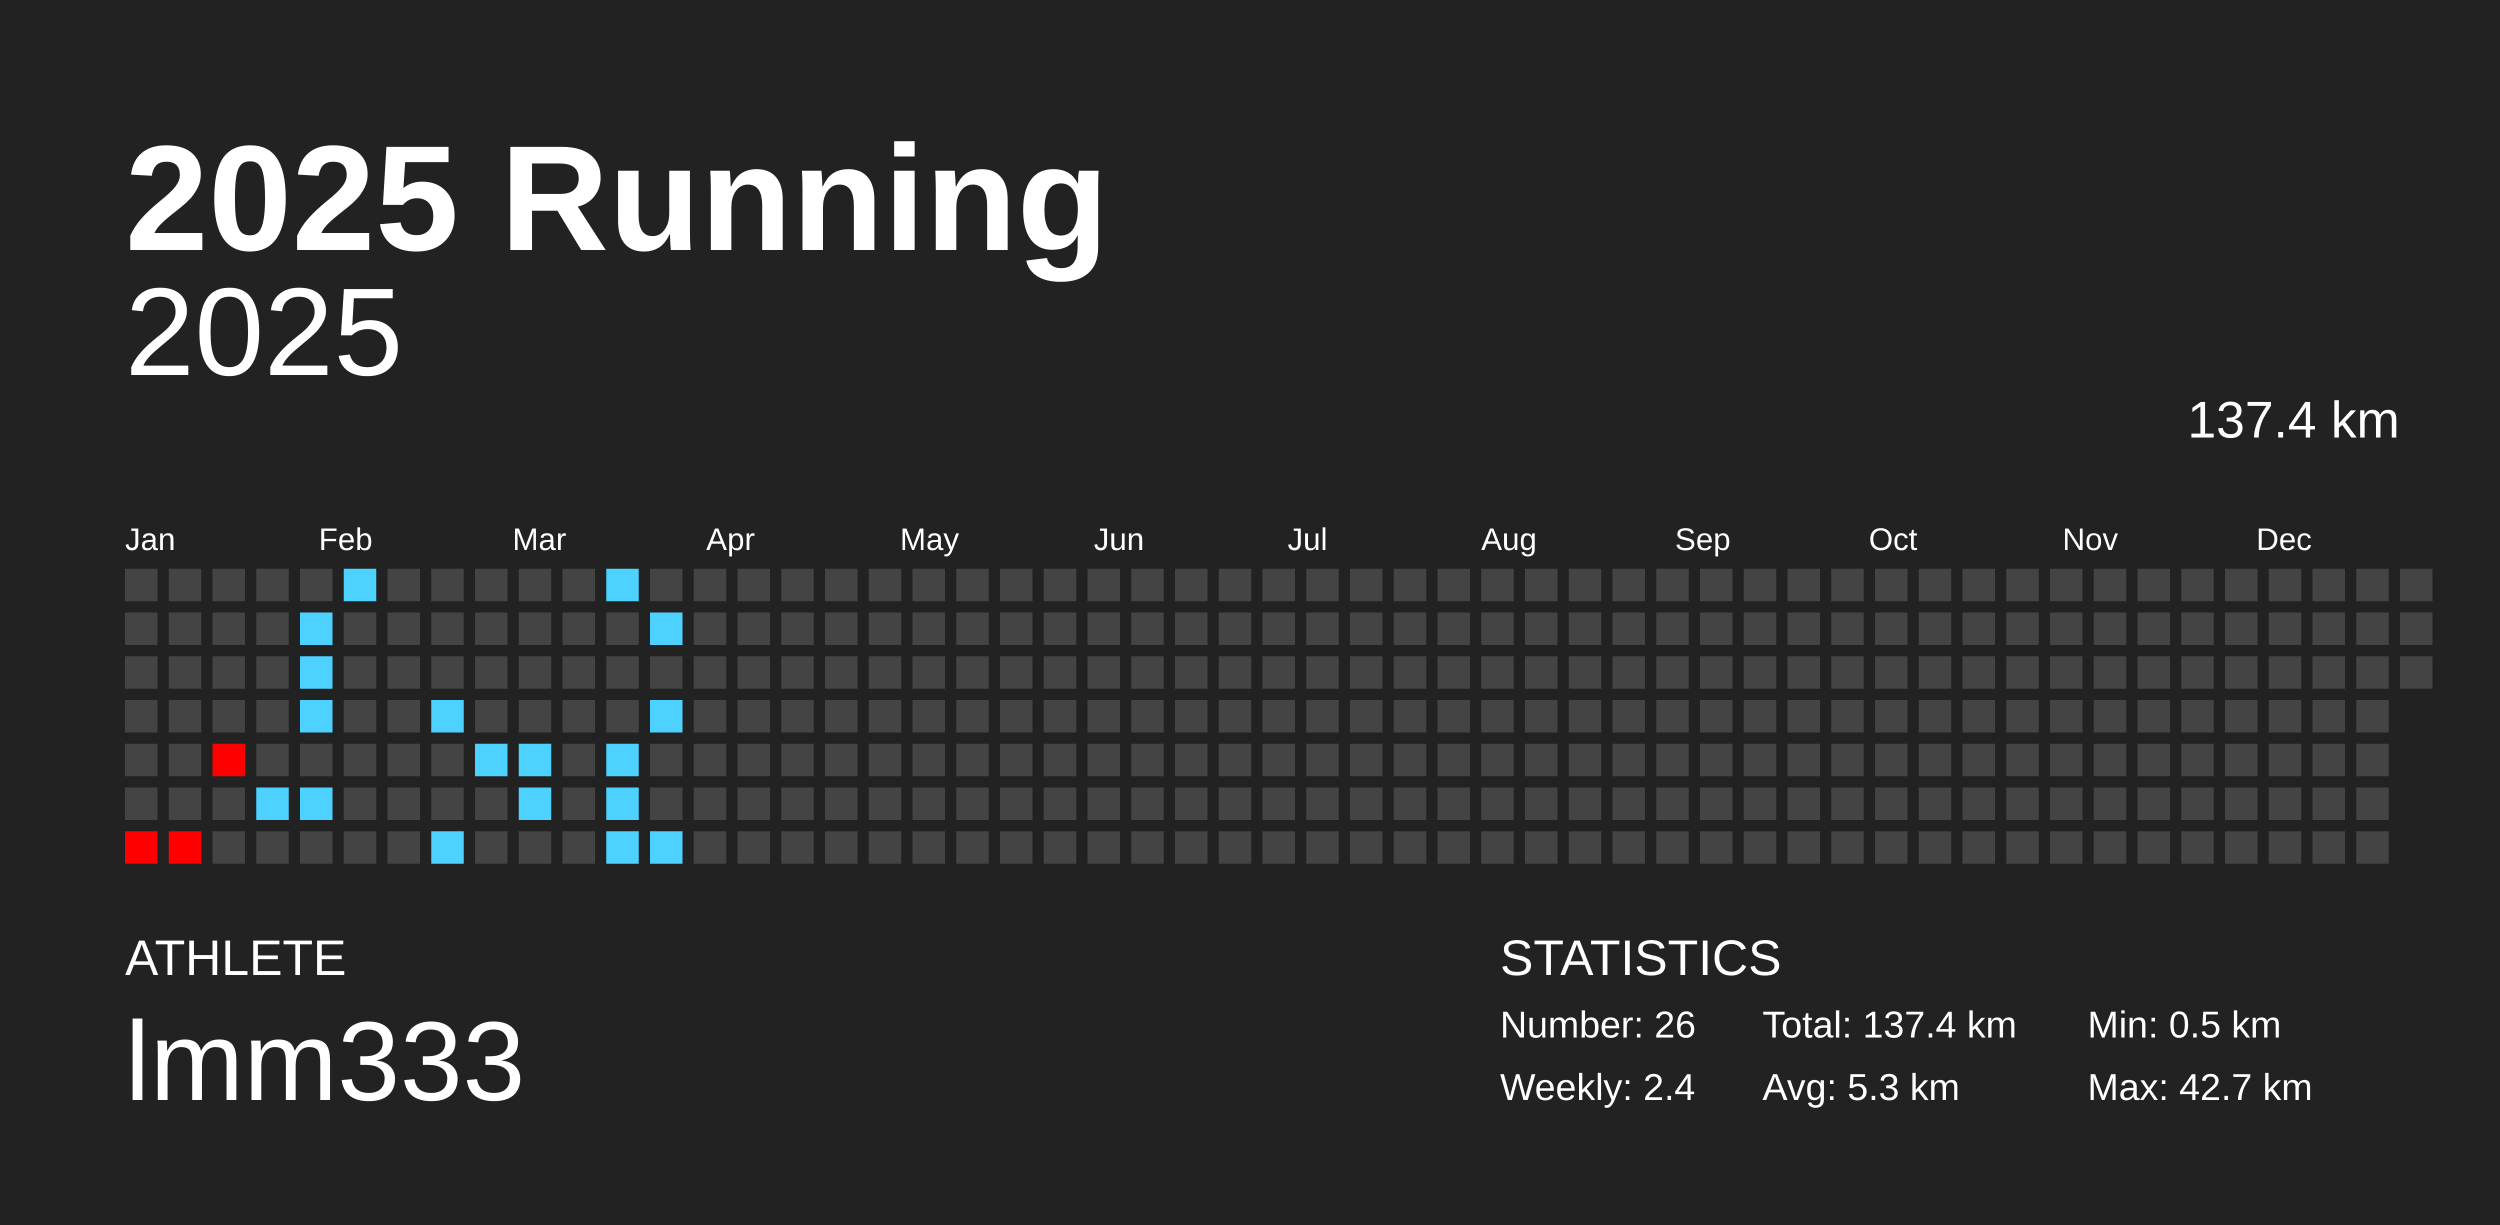
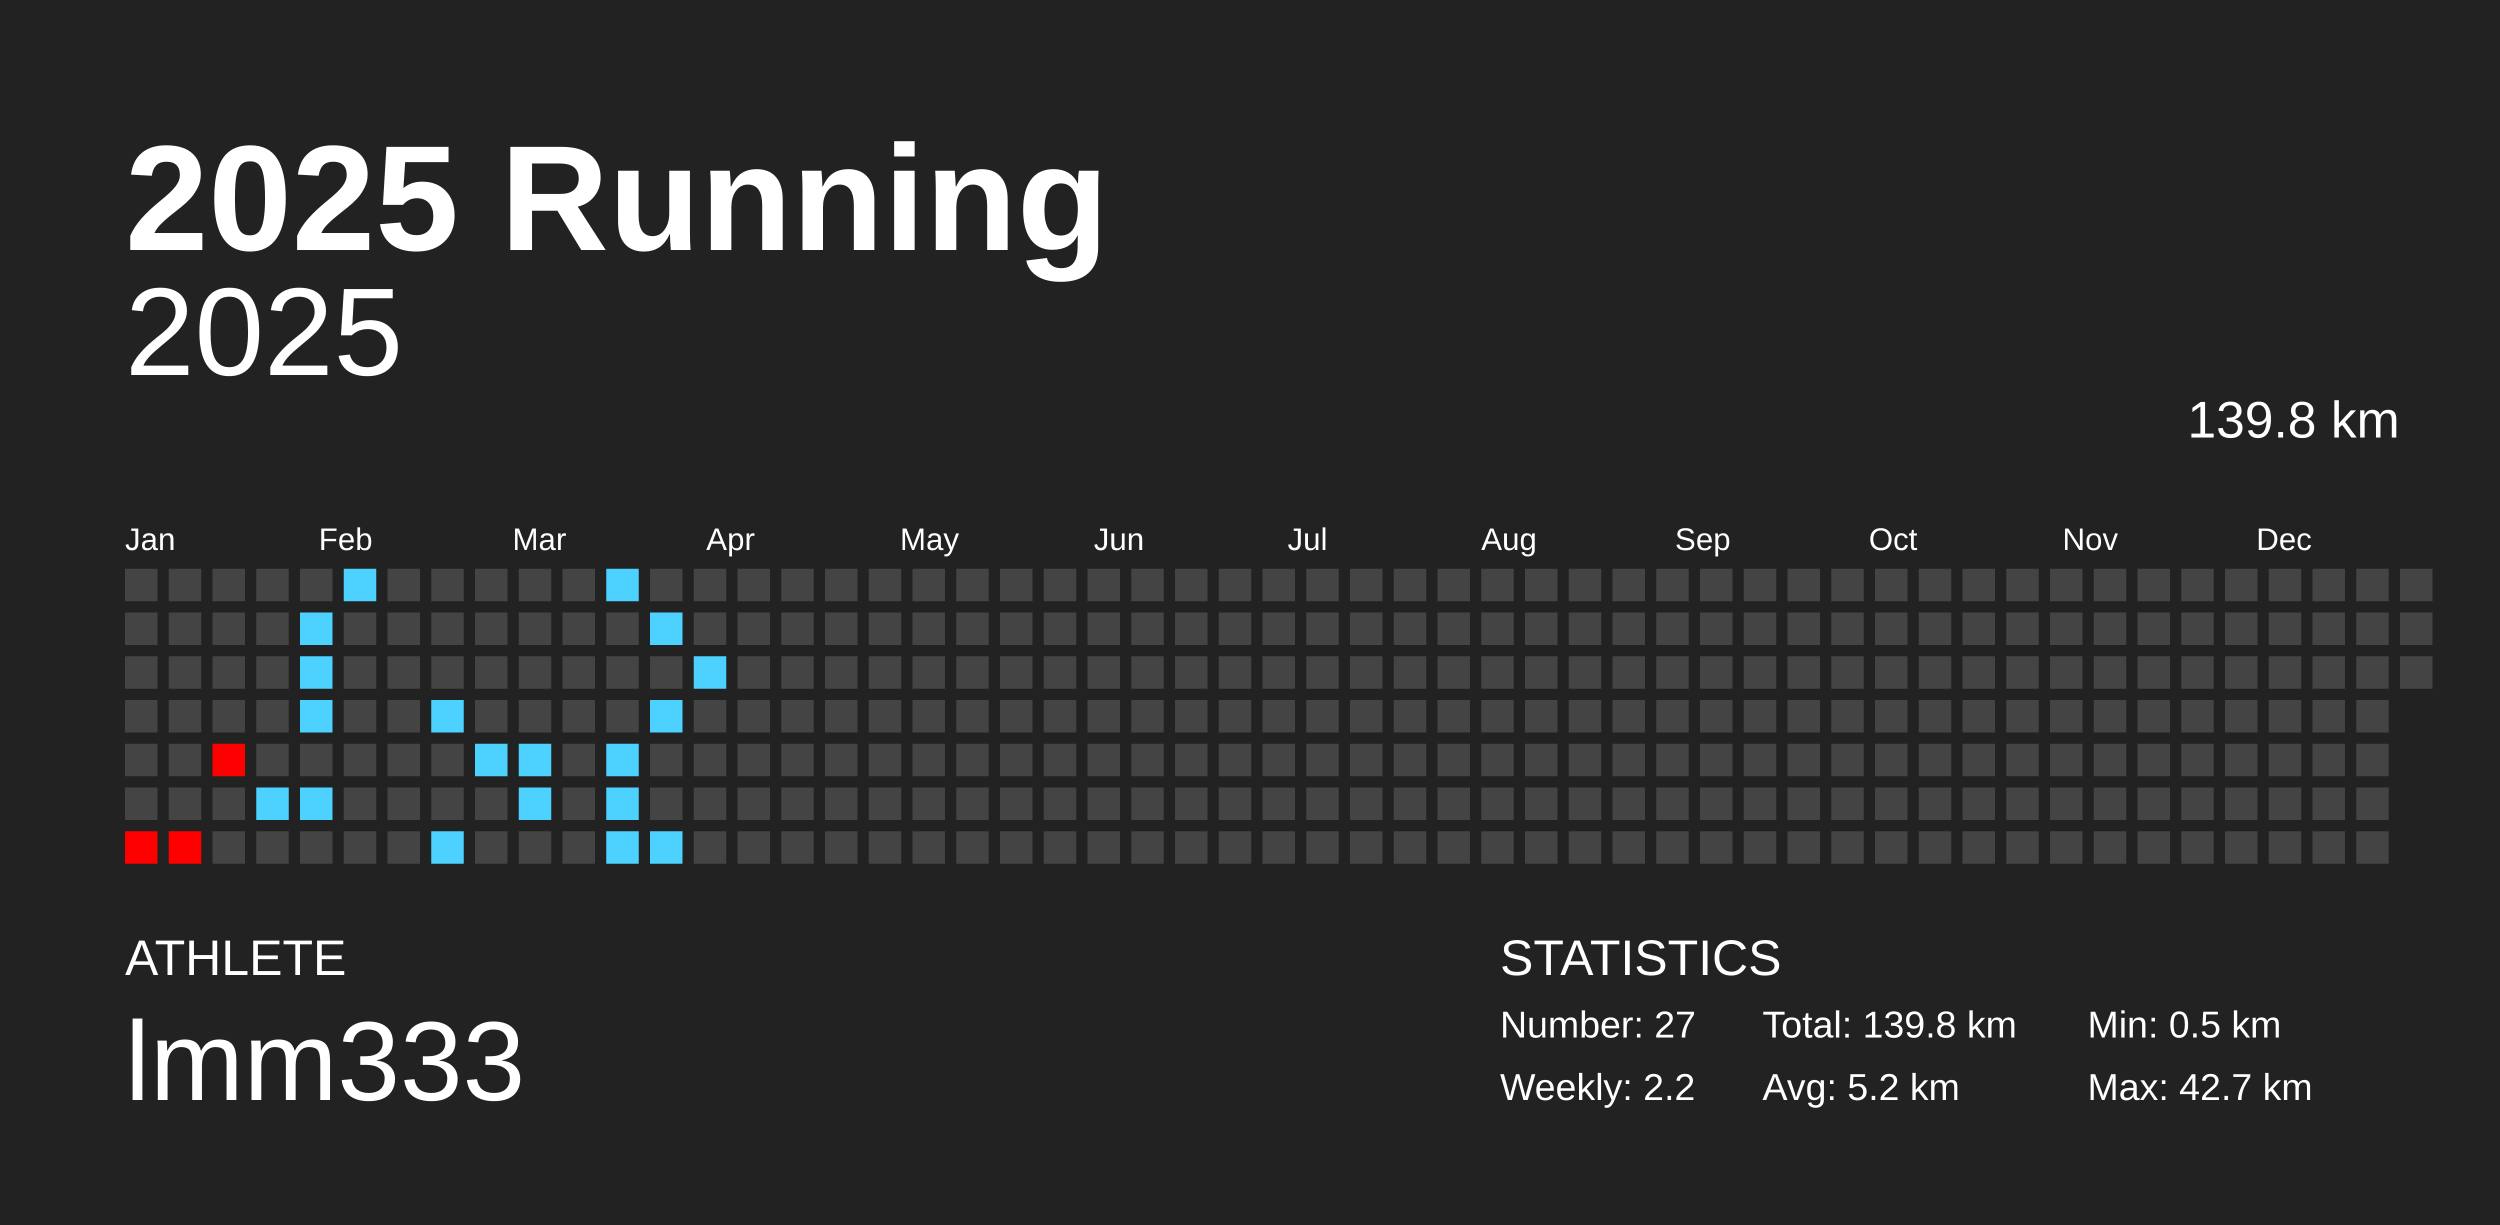
<svg xmlns="http://www.w3.org/2000/svg" baseProfile="full" height="98mm" version="1.1" viewBox="0,0,200,98" width="200mm">
  <defs />
  <rect fill="#222222" height="98" width="200" x="0" y="0" />
  <text fill="#FFFFFF" style="font-size:12px; font-family:Arial; font-weight:bold;" x="10" y="20">2025 Running</text>
  <text fill="#FFFFFF" style="font-size:4px; font-family:Arial" x="10" y="78">ATHLETE</text>
  <text fill="#FFFFFF" style="font-size:9px; font-family:Arial" x="10" y="88">lmm333</text>
  <text fill="#FFFFFF" style="font-size:4px; font-family:Arial" x="120" y="78">STATISTICS</text>
-   <text fill="#FFFFFF" style="font-size:3px; font-family:Arial" x="120" y="83">Number: 26</text>
-   <text fill="#FFFFFF" style="font-size:3px; font-family:Arial" x="120" y="88">Weekly: 2.4</text>
-   <text fill="#FFFFFF" style="font-size:3px; font-family:Arial" x="141" y="83">Total: 137.4 km</text>
-   <text fill="#FFFFFF" style="font-size:3px; font-family:Arial" x="141" y="88">Avg: 5.3 km</text>
+   <text fill="#FFFFFF" style="font-size:3px; font-family:Arial" x="120" y="83">Number: 27</text>
+   <text fill="#FFFFFF" style="font-size:3px; font-family:Arial" x="120" y="88">Weekly: 2.2</text>
+   <text fill="#FFFFFF" style="font-size:3px; font-family:Arial" x="141" y="83">Total: 139.8 km</text>
+   <text fill="#FFFFFF" style="font-size:3px; font-family:Arial" x="141" y="88">Avg: 5.2 km</text>
  <text fill="#FFFFFF" style="font-size:3px; font-family:Arial" x="167" y="83">Min: 0.5 km</text>
  <text fill="#FFFFFF" style="font-size:3px; font-family:Arial" x="167" y="88">Max: 42.7 km</text>
  <text alignment-baseline="hanging" fill="#FFFFFF" style="font-size:10.0px; font-family:Arial;" x="10" y="30">2025</text>
-   <text alignment-baseline="hanging" fill="#FFFFFF" style="font-size:4.125px; font-family:Arial;" x="175" y="35">137.4 km</text>
+   <text alignment-baseline="hanging" fill="#FFFFFF" style="font-size:4.125px; font-family:Arial;" x="175" y="35">139.8 km</text>
  <text fill="#FFFFFF" style="font-size:2.5px; font-family:Arial" x="10.0" y="44">Jan</text>
  <text fill="#FFFFFF" style="font-size:2.5px; font-family:Arial" x="25.5" y="44">Feb</text>
  <text fill="#FFFFFF" style="font-size:2.5px; font-family:Arial" x="41.0" y="44">Mar</text>
  <text fill="#FFFFFF" style="font-size:2.5px; font-family:Arial" x="56.5" y="44">Apr</text>
  <text fill="#FFFFFF" style="font-size:2.5px; font-family:Arial" x="72.0" y="44">May</text>
  <text fill="#FFFFFF" style="font-size:2.5px; font-family:Arial" x="87.5" y="44">Jun</text>
  <text fill="#FFFFFF" style="font-size:2.5px; font-family:Arial" x="103.0" y="44">Jul</text>
  <text fill="#FFFFFF" style="font-size:2.5px; font-family:Arial" x="118.5" y="44">Aug</text>
  <text fill="#FFFFFF" style="font-size:2.5px; font-family:Arial" x="134.0" y="44">Sep</text>
  <text fill="#FFFFFF" style="font-size:2.5px; font-family:Arial" x="149.5" y="44">Oct</text>
  <text fill="#FFFFFF" style="font-size:2.5px; font-family:Arial" x="165.0" y="44">Nov</text>
  <text fill="#FFFFFF" style="font-size:2.5px; font-family:Arial" x="180.5" y="44">Dec</text>
  <rect fill="#444444" height="2.6" width="2.6" x="10.0" y="45.5" />
  <rect fill="#444444" height="2.6" width="2.6" x="10.0" y="49.0" />
  <rect fill="#444444" height="2.6" width="2.6" x="10.0" y="52.5" />
  <rect fill="#444444" height="2.6" width="2.6" x="10.0" y="56.0" />
  <rect fill="#444444" height="2.6" width="2.6" x="10.0" y="59.5" />
  <rect fill="#444444" height="2.6" width="2.6" x="10.0" y="63.0" />
  <rect fill="red" height="2.6" width="2.6" x="10.0" y="66.5" />
  <rect fill="#444444" height="2.6" width="2.6" x="13.5" y="45.5" />
  <rect fill="#444444" height="2.6" width="2.6" x="13.5" y="49.0" />
  <rect fill="#444444" height="2.6" width="2.6" x="13.5" y="52.5" />
  <rect fill="#444444" height="2.6" width="2.6" x="13.5" y="56.0" />
  <rect fill="#444444" height="2.6" width="2.6" x="13.5" y="59.5" />
  <rect fill="#444444" height="2.6" width="2.6" x="13.5" y="63.0" />
  <rect fill="red" height="2.6" width="2.6" x="13.5" y="66.5" />
  <rect fill="#444444" height="2.6" width="2.6" x="17.0" y="45.5" />
  <rect fill="#444444" height="2.6" width="2.6" x="17.0" y="49.0" />
  <rect fill="#444444" height="2.6" width="2.6" x="17.0" y="52.5" />
  <rect fill="#444444" height="2.6" width="2.6" x="17.0" y="56.0" />
  <rect fill="red" height="2.6" width="2.6" x="17.0" y="59.5" />
  <rect fill="#444444" height="2.6" width="2.6" x="17.0" y="63.0" />
  <rect fill="#444444" height="2.6" width="2.6" x="17.0" y="66.5" />
  <rect fill="#444444" height="2.6" width="2.6" x="20.5" y="45.5" />
  <rect fill="#444444" height="2.6" width="2.6" x="20.5" y="49.0" />
  <rect fill="#444444" height="2.6" width="2.6" x="20.5" y="52.5" />
  <rect fill="#444444" height="2.6" width="2.6" x="20.5" y="56.0" />
  <rect fill="#444444" height="2.6" width="2.6" x="20.5" y="59.5" />
  <rect fill="#4dd2ff" height="2.6" width="2.6" x="20.5" y="63.0" />
  <rect fill="#444444" height="2.6" width="2.6" x="20.5" y="66.5" />
  <rect fill="#444444" height="2.6" width="2.6" x="24.0" y="45.5" />
  <rect fill="#4dd2ff" height="2.6" width="2.6" x="24.0" y="49.0" />
  <rect fill="#4dd2ff" height="2.6" width="2.6" x="24.0" y="52.5" />
  <rect fill="#4dd2ff" height="2.6" width="2.6" x="24.0" y="56.0" />
  <rect fill="#444444" height="2.6" width="2.6" x="24.0" y="59.5" />
  <rect fill="#4dd2ff" height="2.6" width="2.6" x="24.0" y="63.0" />
  <rect fill="#444444" height="2.6" width="2.6" x="24.0" y="66.5" />
  <rect fill="#4dd2ff" height="2.6" width="2.6" x="27.5" y="45.5" />
  <rect fill="#444444" height="2.6" width="2.6" x="27.5" y="49.0" />
  <rect fill="#444444" height="2.6" width="2.6" x="27.5" y="52.5" />
  <rect fill="#444444" height="2.6" width="2.6" x="27.5" y="56.0" />
  <rect fill="#444444" height="2.6" width="2.6" x="27.5" y="59.5" />
  <rect fill="#444444" height="2.6" width="2.6" x="27.5" y="63.0" />
  <rect fill="#444444" height="2.6" width="2.6" x="27.5" y="66.5" />
  <rect fill="#444444" height="2.6" width="2.6" x="31.0" y="45.5" />
  <rect fill="#444444" height="2.6" width="2.6" x="31.0" y="49.0" />
  <rect fill="#444444" height="2.6" width="2.6" x="31.0" y="52.5" />
  <rect fill="#444444" height="2.6" width="2.6" x="31.0" y="56.0" />
  <rect fill="#444444" height="2.6" width="2.6" x="31.0" y="59.5" />
  <rect fill="#444444" height="2.6" width="2.6" x="31.0" y="63.0" />
  <rect fill="#444444" height="2.6" width="2.6" x="31.0" y="66.5" />
  <rect fill="#444444" height="2.6" width="2.6" x="34.5" y="45.5" />
  <rect fill="#444444" height="2.6" width="2.6" x="34.5" y="49.0" />
  <rect fill="#444444" height="2.6" width="2.6" x="34.5" y="52.5" />
  <rect fill="#4dd2ff" height="2.6" width="2.6" x="34.5" y="56.0" />
  <rect fill="#444444" height="2.6" width="2.6" x="34.5" y="59.5" />
  <rect fill="#444444" height="2.6" width="2.6" x="34.5" y="63.0" />
  <rect fill="#4dd2ff" height="2.6" width="2.6" x="34.5" y="66.5" />
  <rect fill="#444444" height="2.6" width="2.6" x="38.0" y="45.5" />
  <rect fill="#444444" height="2.6" width="2.6" x="38.0" y="49.0" />
  <rect fill="#444444" height="2.6" width="2.6" x="38.0" y="52.5" />
  <rect fill="#444444" height="2.6" width="2.6" x="38.0" y="56.0" />
  <rect fill="#4dd2ff" height="2.6" width="2.6" x="38.0" y="59.5" />
  <rect fill="#444444" height="2.6" width="2.6" x="38.0" y="63.0" />
  <rect fill="#444444" height="2.6" width="2.6" x="38.0" y="66.5" />
  <rect fill="#444444" height="2.6" width="2.6" x="41.5" y="45.5" />
  <rect fill="#444444" height="2.6" width="2.6" x="41.5" y="49.0" />
  <rect fill="#444444" height="2.6" width="2.6" x="41.5" y="52.5" />
  <rect fill="#444444" height="2.6" width="2.6" x="41.5" y="56.0" />
  <rect fill="#4dd2ff" height="2.6" width="2.6" x="41.5" y="59.5" />
  <rect fill="#4dd2ff" height="2.6" width="2.6" x="41.5" y="63.0" />
  <rect fill="#444444" height="2.6" width="2.6" x="41.5" y="66.5" />
  <rect fill="#444444" height="2.6" width="2.6" x="45.0" y="45.5" />
  <rect fill="#444444" height="2.6" width="2.6" x="45.0" y="49.0" />
  <rect fill="#444444" height="2.6" width="2.6" x="45.0" y="52.5" />
  <rect fill="#444444" height="2.6" width="2.6" x="45.0" y="56.0" />
  <rect fill="#444444" height="2.6" width="2.6" x="45.0" y="59.5" />
  <rect fill="#444444" height="2.6" width="2.6" x="45.0" y="63.0" />
  <rect fill="#444444" height="2.6" width="2.6" x="45.0" y="66.5" />
  <rect fill="#4dd2ff" height="2.6" width="2.6" x="48.5" y="45.5" />
  <rect fill="#444444" height="2.6" width="2.6" x="48.5" y="49.0" />
  <rect fill="#444444" height="2.6" width="2.6" x="48.5" y="52.5" />
  <rect fill="#444444" height="2.6" width="2.6" x="48.5" y="56.0" />
  <rect fill="#4dd2ff" height="2.6" width="2.6" x="48.5" y="59.5" />
  <rect fill="#4dd2ff" height="2.6" width="2.6" x="48.5" y="63.0" />
  <rect fill="#4dd2ff" height="2.6" width="2.6" x="48.5" y="66.5" />
  <rect fill="#444444" height="2.6" width="2.6" x="52.0" y="45.5" />
  <rect fill="#4dd2ff" height="2.6" width="2.6" x="52.0" y="49.0" />
  <rect fill="#444444" height="2.6" width="2.6" x="52.0" y="52.5" />
  <rect fill="#4dd2ff" height="2.6" width="2.6" x="52.0" y="56.0" />
  <rect fill="#444444" height="2.6" width="2.6" x="52.0" y="59.5" />
  <rect fill="#444444" height="2.6" width="2.6" x="52.0" y="63.0" />
  <rect fill="#4dd2ff" height="2.6" width="2.6" x="52.0" y="66.5" />
  <rect fill="#444444" height="2.6" width="2.6" x="55.5" y="45.5" />
  <rect fill="#444444" height="2.6" width="2.6" x="55.5" y="49.0" />
-   <rect fill="#444444" height="2.6" width="2.6" x="55.5" y="52.5" />
+   <rect fill="#4dd2ff" height="2.6" width="2.6" x="55.5" y="52.5" />
  <rect fill="#444444" height="2.6" width="2.6" x="55.5" y="56.0" />
  <rect fill="#444444" height="2.6" width="2.6" x="55.5" y="59.5" />
  <rect fill="#444444" height="2.6" width="2.6" x="55.5" y="63.0" />
  <rect fill="#444444" height="2.6" width="2.6" x="55.5" y="66.5" />
  <rect fill="#444444" height="2.6" width="2.6" x="59.0" y="45.5" />
  <rect fill="#444444" height="2.6" width="2.6" x="59.0" y="49.0" />
  <rect fill="#444444" height="2.6" width="2.6" x="59.0" y="52.5" />
  <rect fill="#444444" height="2.6" width="2.6" x="59.0" y="56.0" />
  <rect fill="#444444" height="2.6" width="2.6" x="59.0" y="59.5" />
  <rect fill="#444444" height="2.6" width="2.6" x="59.0" y="63.0" />
  <rect fill="#444444" height="2.6" width="2.6" x="59.0" y="66.5" />
  <rect fill="#444444" height="2.6" width="2.6" x="62.5" y="45.5" />
  <rect fill="#444444" height="2.6" width="2.6" x="62.5" y="49.0" />
  <rect fill="#444444" height="2.6" width="2.6" x="62.5" y="52.5" />
  <rect fill="#444444" height="2.6" width="2.6" x="62.5" y="56.0" />
  <rect fill="#444444" height="2.6" width="2.6" x="62.5" y="59.5" />
  <rect fill="#444444" height="2.6" width="2.6" x="62.5" y="63.0" />
  <rect fill="#444444" height="2.6" width="2.6" x="62.5" y="66.5" />
  <rect fill="#444444" height="2.6" width="2.6" x="66.0" y="45.5" />
  <rect fill="#444444" height="2.6" width="2.6" x="66.0" y="49.0" />
  <rect fill="#444444" height="2.6" width="2.6" x="66.0" y="52.5" />
  <rect fill="#444444" height="2.6" width="2.6" x="66.0" y="56.0" />
  <rect fill="#444444" height="2.6" width="2.6" x="66.0" y="59.5" />
  <rect fill="#444444" height="2.6" width="2.6" x="66.0" y="63.0" />
  <rect fill="#444444" height="2.6" width="2.6" x="66.0" y="66.5" />
  <rect fill="#444444" height="2.6" width="2.6" x="69.5" y="45.5" />
  <rect fill="#444444" height="2.6" width="2.6" x="69.5" y="49.0" />
  <rect fill="#444444" height="2.6" width="2.6" x="69.5" y="52.5" />
  <rect fill="#444444" height="2.6" width="2.6" x="69.5" y="56.0" />
  <rect fill="#444444" height="2.6" width="2.6" x="69.5" y="59.5" />
  <rect fill="#444444" height="2.6" width="2.6" x="69.5" y="63.0" />
  <rect fill="#444444" height="2.6" width="2.6" x="69.5" y="66.5" />
  <rect fill="#444444" height="2.6" width="2.6" x="73.0" y="45.5" />
  <rect fill="#444444" height="2.6" width="2.6" x="73.0" y="49.0" />
  <rect fill="#444444" height="2.6" width="2.6" x="73.0" y="52.5" />
  <rect fill="#444444" height="2.6" width="2.6" x="73.0" y="56.0" />
  <rect fill="#444444" height="2.6" width="2.6" x="73.0" y="59.5" />
  <rect fill="#444444" height="2.6" width="2.6" x="73.0" y="63.0" />
  <rect fill="#444444" height="2.6" width="2.6" x="73.0" y="66.5" />
  <rect fill="#444444" height="2.6" width="2.6" x="76.5" y="45.5" />
  <rect fill="#444444" height="2.6" width="2.6" x="76.5" y="49.0" />
  <rect fill="#444444" height="2.6" width="2.6" x="76.5" y="52.5" />
  <rect fill="#444444" height="2.6" width="2.6" x="76.5" y="56.0" />
  <rect fill="#444444" height="2.6" width="2.6" x="76.5" y="59.5" />
  <rect fill="#444444" height="2.6" width="2.6" x="76.5" y="63.0" />
  <rect fill="#444444" height="2.6" width="2.6" x="76.5" y="66.5" />
  <rect fill="#444444" height="2.6" width="2.6" x="80.0" y="45.5" />
  <rect fill="#444444" height="2.6" width="2.6" x="80.0" y="49.0" />
  <rect fill="#444444" height="2.6" width="2.6" x="80.0" y="52.5" />
  <rect fill="#444444" height="2.6" width="2.6" x="80.0" y="56.0" />
  <rect fill="#444444" height="2.6" width="2.6" x="80.0" y="59.5" />
  <rect fill="#444444" height="2.6" width="2.6" x="80.0" y="63.0" />
  <rect fill="#444444" height="2.6" width="2.6" x="80.0" y="66.5" />
  <rect fill="#444444" height="2.6" width="2.6" x="83.5" y="45.5" />
  <rect fill="#444444" height="2.6" width="2.6" x="83.5" y="49.0" />
  <rect fill="#444444" height="2.6" width="2.6" x="83.5" y="52.5" />
  <rect fill="#444444" height="2.6" width="2.6" x="83.5" y="56.0" />
  <rect fill="#444444" height="2.6" width="2.6" x="83.5" y="59.5" />
  <rect fill="#444444" height="2.6" width="2.6" x="83.5" y="63.0" />
  <rect fill="#444444" height="2.6" width="2.6" x="83.5" y="66.5" />
  <rect fill="#444444" height="2.6" width="2.6" x="87.0" y="45.5" />
  <rect fill="#444444" height="2.6" width="2.6" x="87.0" y="49.0" />
  <rect fill="#444444" height="2.6" width="2.6" x="87.0" y="52.5" />
  <rect fill="#444444" height="2.6" width="2.6" x="87.0" y="56.0" />
  <rect fill="#444444" height="2.6" width="2.6" x="87.0" y="59.5" />
  <rect fill="#444444" height="2.6" width="2.6" x="87.0" y="63.0" />
  <rect fill="#444444" height="2.6" width="2.6" x="87.0" y="66.5" />
  <rect fill="#444444" height="2.6" width="2.6" x="90.5" y="45.5" />
  <rect fill="#444444" height="2.6" width="2.6" x="90.5" y="49.0" />
  <rect fill="#444444" height="2.6" width="2.6" x="90.5" y="52.5" />
  <rect fill="#444444" height="2.6" width="2.6" x="90.5" y="56.0" />
  <rect fill="#444444" height="2.6" width="2.6" x="90.5" y="59.5" />
  <rect fill="#444444" height="2.6" width="2.6" x="90.5" y="63.0" />
  <rect fill="#444444" height="2.6" width="2.6" x="90.5" y="66.5" />
  <rect fill="#444444" height="2.6" width="2.6" x="94.0" y="45.5" />
  <rect fill="#444444" height="2.6" width="2.6" x="94.0" y="49.0" />
  <rect fill="#444444" height="2.6" width="2.6" x="94.0" y="52.5" />
  <rect fill="#444444" height="2.6" width="2.6" x="94.0" y="56.0" />
  <rect fill="#444444" height="2.6" width="2.6" x="94.0" y="59.5" />
  <rect fill="#444444" height="2.6" width="2.6" x="94.0" y="63.0" />
  <rect fill="#444444" height="2.6" width="2.6" x="94.0" y="66.5" />
  <rect fill="#444444" height="2.6" width="2.6" x="97.5" y="45.5" />
  <rect fill="#444444" height="2.6" width="2.6" x="97.5" y="49.0" />
  <rect fill="#444444" height="2.6" width="2.6" x="97.5" y="52.5" />
  <rect fill="#444444" height="2.6" width="2.6" x="97.5" y="56.0" />
  <rect fill="#444444" height="2.6" width="2.6" x="97.5" y="59.5" />
  <rect fill="#444444" height="2.6" width="2.6" x="97.5" y="63.0" />
  <rect fill="#444444" height="2.6" width="2.6" x="97.5" y="66.5" />
  <rect fill="#444444" height="2.6" width="2.6" x="101.0" y="45.5" />
  <rect fill="#444444" height="2.6" width="2.6" x="101.0" y="49.0" />
  <rect fill="#444444" height="2.6" width="2.6" x="101.0" y="52.5" />
  <rect fill="#444444" height="2.6" width="2.6" x="101.0" y="56.0" />
  <rect fill="#444444" height="2.6" width="2.6" x="101.0" y="59.5" />
  <rect fill="#444444" height="2.6" width="2.6" x="101.0" y="63.0" />
  <rect fill="#444444" height="2.6" width="2.6" x="101.0" y="66.5" />
  <rect fill="#444444" height="2.6" width="2.6" x="104.5" y="45.5" />
  <rect fill="#444444" height="2.6" width="2.6" x="104.5" y="49.0" />
  <rect fill="#444444" height="2.6" width="2.6" x="104.5" y="52.5" />
  <rect fill="#444444" height="2.6" width="2.6" x="104.5" y="56.0" />
  <rect fill="#444444" height="2.6" width="2.6" x="104.5" y="59.5" />
  <rect fill="#444444" height="2.6" width="2.6" x="104.5" y="63.0" />
  <rect fill="#444444" height="2.6" width="2.6" x="104.5" y="66.5" />
  <rect fill="#444444" height="2.6" width="2.6" x="108.0" y="45.5" />
  <rect fill="#444444" height="2.6" width="2.6" x="108.0" y="49.0" />
  <rect fill="#444444" height="2.6" width="2.6" x="108.0" y="52.5" />
  <rect fill="#444444" height="2.6" width="2.6" x="108.0" y="56.0" />
  <rect fill="#444444" height="2.6" width="2.6" x="108.0" y="59.5" />
  <rect fill="#444444" height="2.6" width="2.6" x="108.0" y="63.0" />
  <rect fill="#444444" height="2.6" width="2.6" x="108.0" y="66.5" />
  <rect fill="#444444" height="2.6" width="2.6" x="111.5" y="45.5" />
  <rect fill="#444444" height="2.6" width="2.6" x="111.5" y="49.0" />
  <rect fill="#444444" height="2.6" width="2.6" x="111.5" y="52.5" />
  <rect fill="#444444" height="2.6" width="2.6" x="111.5" y="56.0" />
  <rect fill="#444444" height="2.6" width="2.6" x="111.5" y="59.5" />
  <rect fill="#444444" height="2.6" width="2.6" x="111.5" y="63.0" />
  <rect fill="#444444" height="2.6" width="2.6" x="111.5" y="66.5" />
  <rect fill="#444444" height="2.6" width="2.6" x="115.0" y="45.5" />
  <rect fill="#444444" height="2.6" width="2.6" x="115.0" y="49.0" />
  <rect fill="#444444" height="2.6" width="2.6" x="115.0" y="52.5" />
  <rect fill="#444444" height="2.6" width="2.6" x="115.0" y="56.0" />
  <rect fill="#444444" height="2.6" width="2.6" x="115.0" y="59.5" />
  <rect fill="#444444" height="2.6" width="2.6" x="115.0" y="63.0" />
  <rect fill="#444444" height="2.6" width="2.6" x="115.0" y="66.5" />
  <rect fill="#444444" height="2.6" width="2.6" x="118.5" y="45.5" />
  <rect fill="#444444" height="2.6" width="2.6" x="118.5" y="49.0" />
  <rect fill="#444444" height="2.6" width="2.6" x="118.5" y="52.5" />
  <rect fill="#444444" height="2.6" width="2.6" x="118.5" y="56.0" />
  <rect fill="#444444" height="2.6" width="2.6" x="118.5" y="59.5" />
  <rect fill="#444444" height="2.6" width="2.6" x="118.5" y="63.0" />
  <rect fill="#444444" height="2.6" width="2.6" x="118.5" y="66.5" />
  <rect fill="#444444" height="2.6" width="2.6" x="122.0" y="45.5" />
  <rect fill="#444444" height="2.6" width="2.6" x="122.0" y="49.0" />
  <rect fill="#444444" height="2.6" width="2.6" x="122.0" y="52.5" />
  <rect fill="#444444" height="2.6" width="2.6" x="122.0" y="56.0" />
  <rect fill="#444444" height="2.6" width="2.6" x="122.0" y="59.5" />
  <rect fill="#444444" height="2.6" width="2.6" x="122.0" y="63.0" />
  <rect fill="#444444" height="2.6" width="2.6" x="122.0" y="66.5" />
  <rect fill="#444444" height="2.6" width="2.6" x="125.5" y="45.5" />
  <rect fill="#444444" height="2.6" width="2.6" x="125.5" y="49.0" />
  <rect fill="#444444" height="2.6" width="2.6" x="125.5" y="52.5" />
  <rect fill="#444444" height="2.6" width="2.6" x="125.5" y="56.0" />
  <rect fill="#444444" height="2.6" width="2.6" x="125.5" y="59.5" />
  <rect fill="#444444" height="2.6" width="2.6" x="125.5" y="63.0" />
  <rect fill="#444444" height="2.6" width="2.6" x="125.5" y="66.5" />
  <rect fill="#444444" height="2.6" width="2.6" x="129.0" y="45.5" />
  <rect fill="#444444" height="2.6" width="2.6" x="129.0" y="49.0" />
  <rect fill="#444444" height="2.6" width="2.6" x="129.0" y="52.5" />
  <rect fill="#444444" height="2.6" width="2.6" x="129.0" y="56.0" />
  <rect fill="#444444" height="2.6" width="2.6" x="129.0" y="59.5" />
  <rect fill="#444444" height="2.6" width="2.6" x="129.0" y="63.0" />
  <rect fill="#444444" height="2.6" width="2.6" x="129.0" y="66.5" />
  <rect fill="#444444" height="2.6" width="2.6" x="132.5" y="45.5" />
  <rect fill="#444444" height="2.6" width="2.6" x="132.5" y="49.0" />
  <rect fill="#444444" height="2.6" width="2.6" x="132.5" y="52.5" />
  <rect fill="#444444" height="2.6" width="2.6" x="132.5" y="56.0" />
  <rect fill="#444444" height="2.6" width="2.6" x="132.5" y="59.5" />
  <rect fill="#444444" height="2.6" width="2.6" x="132.5" y="63.0" />
  <rect fill="#444444" height="2.6" width="2.6" x="132.5" y="66.5" />
  <rect fill="#444444" height="2.6" width="2.6" x="136.0" y="45.5" />
  <rect fill="#444444" height="2.6" width="2.6" x="136.0" y="49.0" />
  <rect fill="#444444" height="2.6" width="2.6" x="136.0" y="52.5" />
  <rect fill="#444444" height="2.6" width="2.6" x="136.0" y="56.0" />
  <rect fill="#444444" height="2.6" width="2.6" x="136.0" y="59.5" />
  <rect fill="#444444" height="2.6" width="2.6" x="136.0" y="63.0" />
  <rect fill="#444444" height="2.6" width="2.6" x="136.0" y="66.5" />
  <rect fill="#444444" height="2.6" width="2.6" x="139.5" y="45.5" />
  <rect fill="#444444" height="2.6" width="2.6" x="139.5" y="49.0" />
  <rect fill="#444444" height="2.6" width="2.6" x="139.5" y="52.5" />
  <rect fill="#444444" height="2.6" width="2.6" x="139.5" y="56.0" />
  <rect fill="#444444" height="2.6" width="2.6" x="139.5" y="59.5" />
  <rect fill="#444444" height="2.6" width="2.6" x="139.5" y="63.0" />
  <rect fill="#444444" height="2.6" width="2.6" x="139.5" y="66.5" />
  <rect fill="#444444" height="2.6" width="2.6" x="143.0" y="45.5" />
  <rect fill="#444444" height="2.6" width="2.6" x="143.0" y="49.0" />
  <rect fill="#444444" height="2.6" width="2.6" x="143.0" y="52.5" />
  <rect fill="#444444" height="2.6" width="2.6" x="143.0" y="56.0" />
  <rect fill="#444444" height="2.6" width="2.6" x="143.0" y="59.5" />
  <rect fill="#444444" height="2.6" width="2.6" x="143.0" y="63.0" />
  <rect fill="#444444" height="2.6" width="2.6" x="143.0" y="66.5" />
  <rect fill="#444444" height="2.6" width="2.6" x="146.5" y="45.5" />
  <rect fill="#444444" height="2.6" width="2.6" x="146.5" y="49.0" />
  <rect fill="#444444" height="2.6" width="2.6" x="146.5" y="52.5" />
  <rect fill="#444444" height="2.6" width="2.6" x="146.5" y="56.0" />
  <rect fill="#444444" height="2.6" width="2.6" x="146.5" y="59.5" />
  <rect fill="#444444" height="2.6" width="2.6" x="146.5" y="63.0" />
  <rect fill="#444444" height="2.6" width="2.6" x="146.5" y="66.5" />
  <rect fill="#444444" height="2.6" width="2.6" x="150.0" y="45.5" />
  <rect fill="#444444" height="2.6" width="2.6" x="150.0" y="49.0" />
  <rect fill="#444444" height="2.6" width="2.6" x="150.0" y="52.5" />
  <rect fill="#444444" height="2.6" width="2.6" x="150.0" y="56.0" />
  <rect fill="#444444" height="2.6" width="2.6" x="150.0" y="59.5" />
  <rect fill="#444444" height="2.6" width="2.6" x="150.0" y="63.0" />
  <rect fill="#444444" height="2.6" width="2.6" x="150.0" y="66.5" />
  <rect fill="#444444" height="2.6" width="2.6" x="153.5" y="45.5" />
  <rect fill="#444444" height="2.6" width="2.6" x="153.5" y="49.0" />
  <rect fill="#444444" height="2.6" width="2.6" x="153.5" y="52.5" />
  <rect fill="#444444" height="2.6" width="2.6" x="153.5" y="56.0" />
  <rect fill="#444444" height="2.6" width="2.6" x="153.5" y="59.5" />
  <rect fill="#444444" height="2.6" width="2.6" x="153.5" y="63.0" />
  <rect fill="#444444" height="2.6" width="2.6" x="153.5" y="66.5" />
  <rect fill="#444444" height="2.6" width="2.6" x="157.0" y="45.5" />
  <rect fill="#444444" height="2.6" width="2.6" x="157.0" y="49.0" />
  <rect fill="#444444" height="2.6" width="2.6" x="157.0" y="52.5" />
  <rect fill="#444444" height="2.6" width="2.6" x="157.0" y="56.0" />
  <rect fill="#444444" height="2.6" width="2.6" x="157.0" y="59.5" />
  <rect fill="#444444" height="2.6" width="2.6" x="157.0" y="63.0" />
  <rect fill="#444444" height="2.6" width="2.6" x="157.0" y="66.5" />
  <rect fill="#444444" height="2.6" width="2.6" x="160.5" y="45.5" />
  <rect fill="#444444" height="2.6" width="2.6" x="160.5" y="49.0" />
  <rect fill="#444444" height="2.6" width="2.6" x="160.5" y="52.5" />
  <rect fill="#444444" height="2.6" width="2.6" x="160.5" y="56.0" />
  <rect fill="#444444" height="2.6" width="2.6" x="160.5" y="59.5" />
  <rect fill="#444444" height="2.6" width="2.6" x="160.5" y="63.0" />
  <rect fill="#444444" height="2.6" width="2.6" x="160.5" y="66.5" />
  <rect fill="#444444" height="2.6" width="2.6" x="164.0" y="45.5" />
  <rect fill="#444444" height="2.6" width="2.6" x="164.0" y="49.0" />
  <rect fill="#444444" height="2.6" width="2.6" x="164.0" y="52.5" />
  <rect fill="#444444" height="2.6" width="2.6" x="164.0" y="56.0" />
  <rect fill="#444444" height="2.6" width="2.6" x="164.0" y="59.5" />
  <rect fill="#444444" height="2.6" width="2.6" x="164.0" y="63.0" />
  <rect fill="#444444" height="2.6" width="2.6" x="164.0" y="66.5" />
  <rect fill="#444444" height="2.6" width="2.6" x="167.5" y="45.5" />
  <rect fill="#444444" height="2.6" width="2.6" x="167.5" y="49.0" />
  <rect fill="#444444" height="2.6" width="2.6" x="167.5" y="52.5" />
  <rect fill="#444444" height="2.6" width="2.6" x="167.5" y="56.0" />
  <rect fill="#444444" height="2.6" width="2.6" x="167.5" y="59.5" />
  <rect fill="#444444" height="2.6" width="2.6" x="167.5" y="63.0" />
  <rect fill="#444444" height="2.6" width="2.6" x="167.5" y="66.5" />
  <rect fill="#444444" height="2.6" width="2.6" x="171.0" y="45.5" />
  <rect fill="#444444" height="2.6" width="2.6" x="171.0" y="49.0" />
  <rect fill="#444444" height="2.6" width="2.6" x="171.0" y="52.5" />
  <rect fill="#444444" height="2.6" width="2.6" x="171.0" y="56.0" />
  <rect fill="#444444" height="2.6" width="2.6" x="171.0" y="59.5" />
  <rect fill="#444444" height="2.6" width="2.6" x="171.0" y="63.0" />
  <rect fill="#444444" height="2.6" width="2.6" x="171.0" y="66.5" />
  <rect fill="#444444" height="2.6" width="2.6" x="174.5" y="45.5" />
  <rect fill="#444444" height="2.6" width="2.6" x="174.5" y="49.0" />
  <rect fill="#444444" height="2.6" width="2.6" x="174.5" y="52.5" />
  <rect fill="#444444" height="2.6" width="2.6" x="174.5" y="56.0" />
  <rect fill="#444444" height="2.6" width="2.6" x="174.5" y="59.5" />
  <rect fill="#444444" height="2.6" width="2.6" x="174.5" y="63.0" />
  <rect fill="#444444" height="2.6" width="2.6" x="174.5" y="66.5" />
  <rect fill="#444444" height="2.6" width="2.6" x="178.0" y="45.5" />
  <rect fill="#444444" height="2.6" width="2.6" x="178.0" y="49.0" />
  <rect fill="#444444" height="2.6" width="2.6" x="178.0" y="52.5" />
  <rect fill="#444444" height="2.6" width="2.6" x="178.0" y="56.0" />
  <rect fill="#444444" height="2.6" width="2.6" x="178.0" y="59.5" />
  <rect fill="#444444" height="2.6" width="2.6" x="178.0" y="63.0" />
  <rect fill="#444444" height="2.6" width="2.6" x="178.0" y="66.5" />
  <rect fill="#444444" height="2.6" width="2.6" x="181.5" y="45.5" />
  <rect fill="#444444" height="2.6" width="2.6" x="181.5" y="49.0" />
  <rect fill="#444444" height="2.6" width="2.6" x="181.5" y="52.5" />
  <rect fill="#444444" height="2.6" width="2.6" x="181.5" y="56.0" />
  <rect fill="#444444" height="2.6" width="2.6" x="181.5" y="59.5" />
  <rect fill="#444444" height="2.6" width="2.6" x="181.5" y="63.0" />
  <rect fill="#444444" height="2.6" width="2.6" x="181.5" y="66.5" />
  <rect fill="#444444" height="2.6" width="2.6" x="185.0" y="45.5" />
  <rect fill="#444444" height="2.6" width="2.6" x="185.0" y="49.0" />
  <rect fill="#444444" height="2.6" width="2.6" x="185.0" y="52.5" />
  <rect fill="#444444" height="2.6" width="2.6" x="185.0" y="56.0" />
  <rect fill="#444444" height="2.6" width="2.6" x="185.0" y="59.5" />
  <rect fill="#444444" height="2.6" width="2.6" x="185.0" y="63.0" />
  <rect fill="#444444" height="2.6" width="2.6" x="185.0" y="66.5" />
  <rect fill="#444444" height="2.6" width="2.6" x="188.5" y="45.5" />
  <rect fill="#444444" height="2.6" width="2.6" x="188.5" y="49.0" />
  <rect fill="#444444" height="2.6" width="2.6" x="188.5" y="52.5" />
  <rect fill="#444444" height="2.6" width="2.6" x="188.5" y="56.0" />
  <rect fill="#444444" height="2.6" width="2.6" x="188.5" y="59.5" />
  <rect fill="#444444" height="2.6" width="2.6" x="188.5" y="63.0" />
  <rect fill="#444444" height="2.6" width="2.6" x="188.5" y="66.5" />
  <rect fill="#444444" height="2.6" width="2.6" x="192.0" y="45.5" />
  <rect fill="#444444" height="2.6" width="2.6" x="192.0" y="49.0" />
  <rect fill="#444444" height="2.6" width="2.6" x="192.0" y="52.5" />
</svg>
